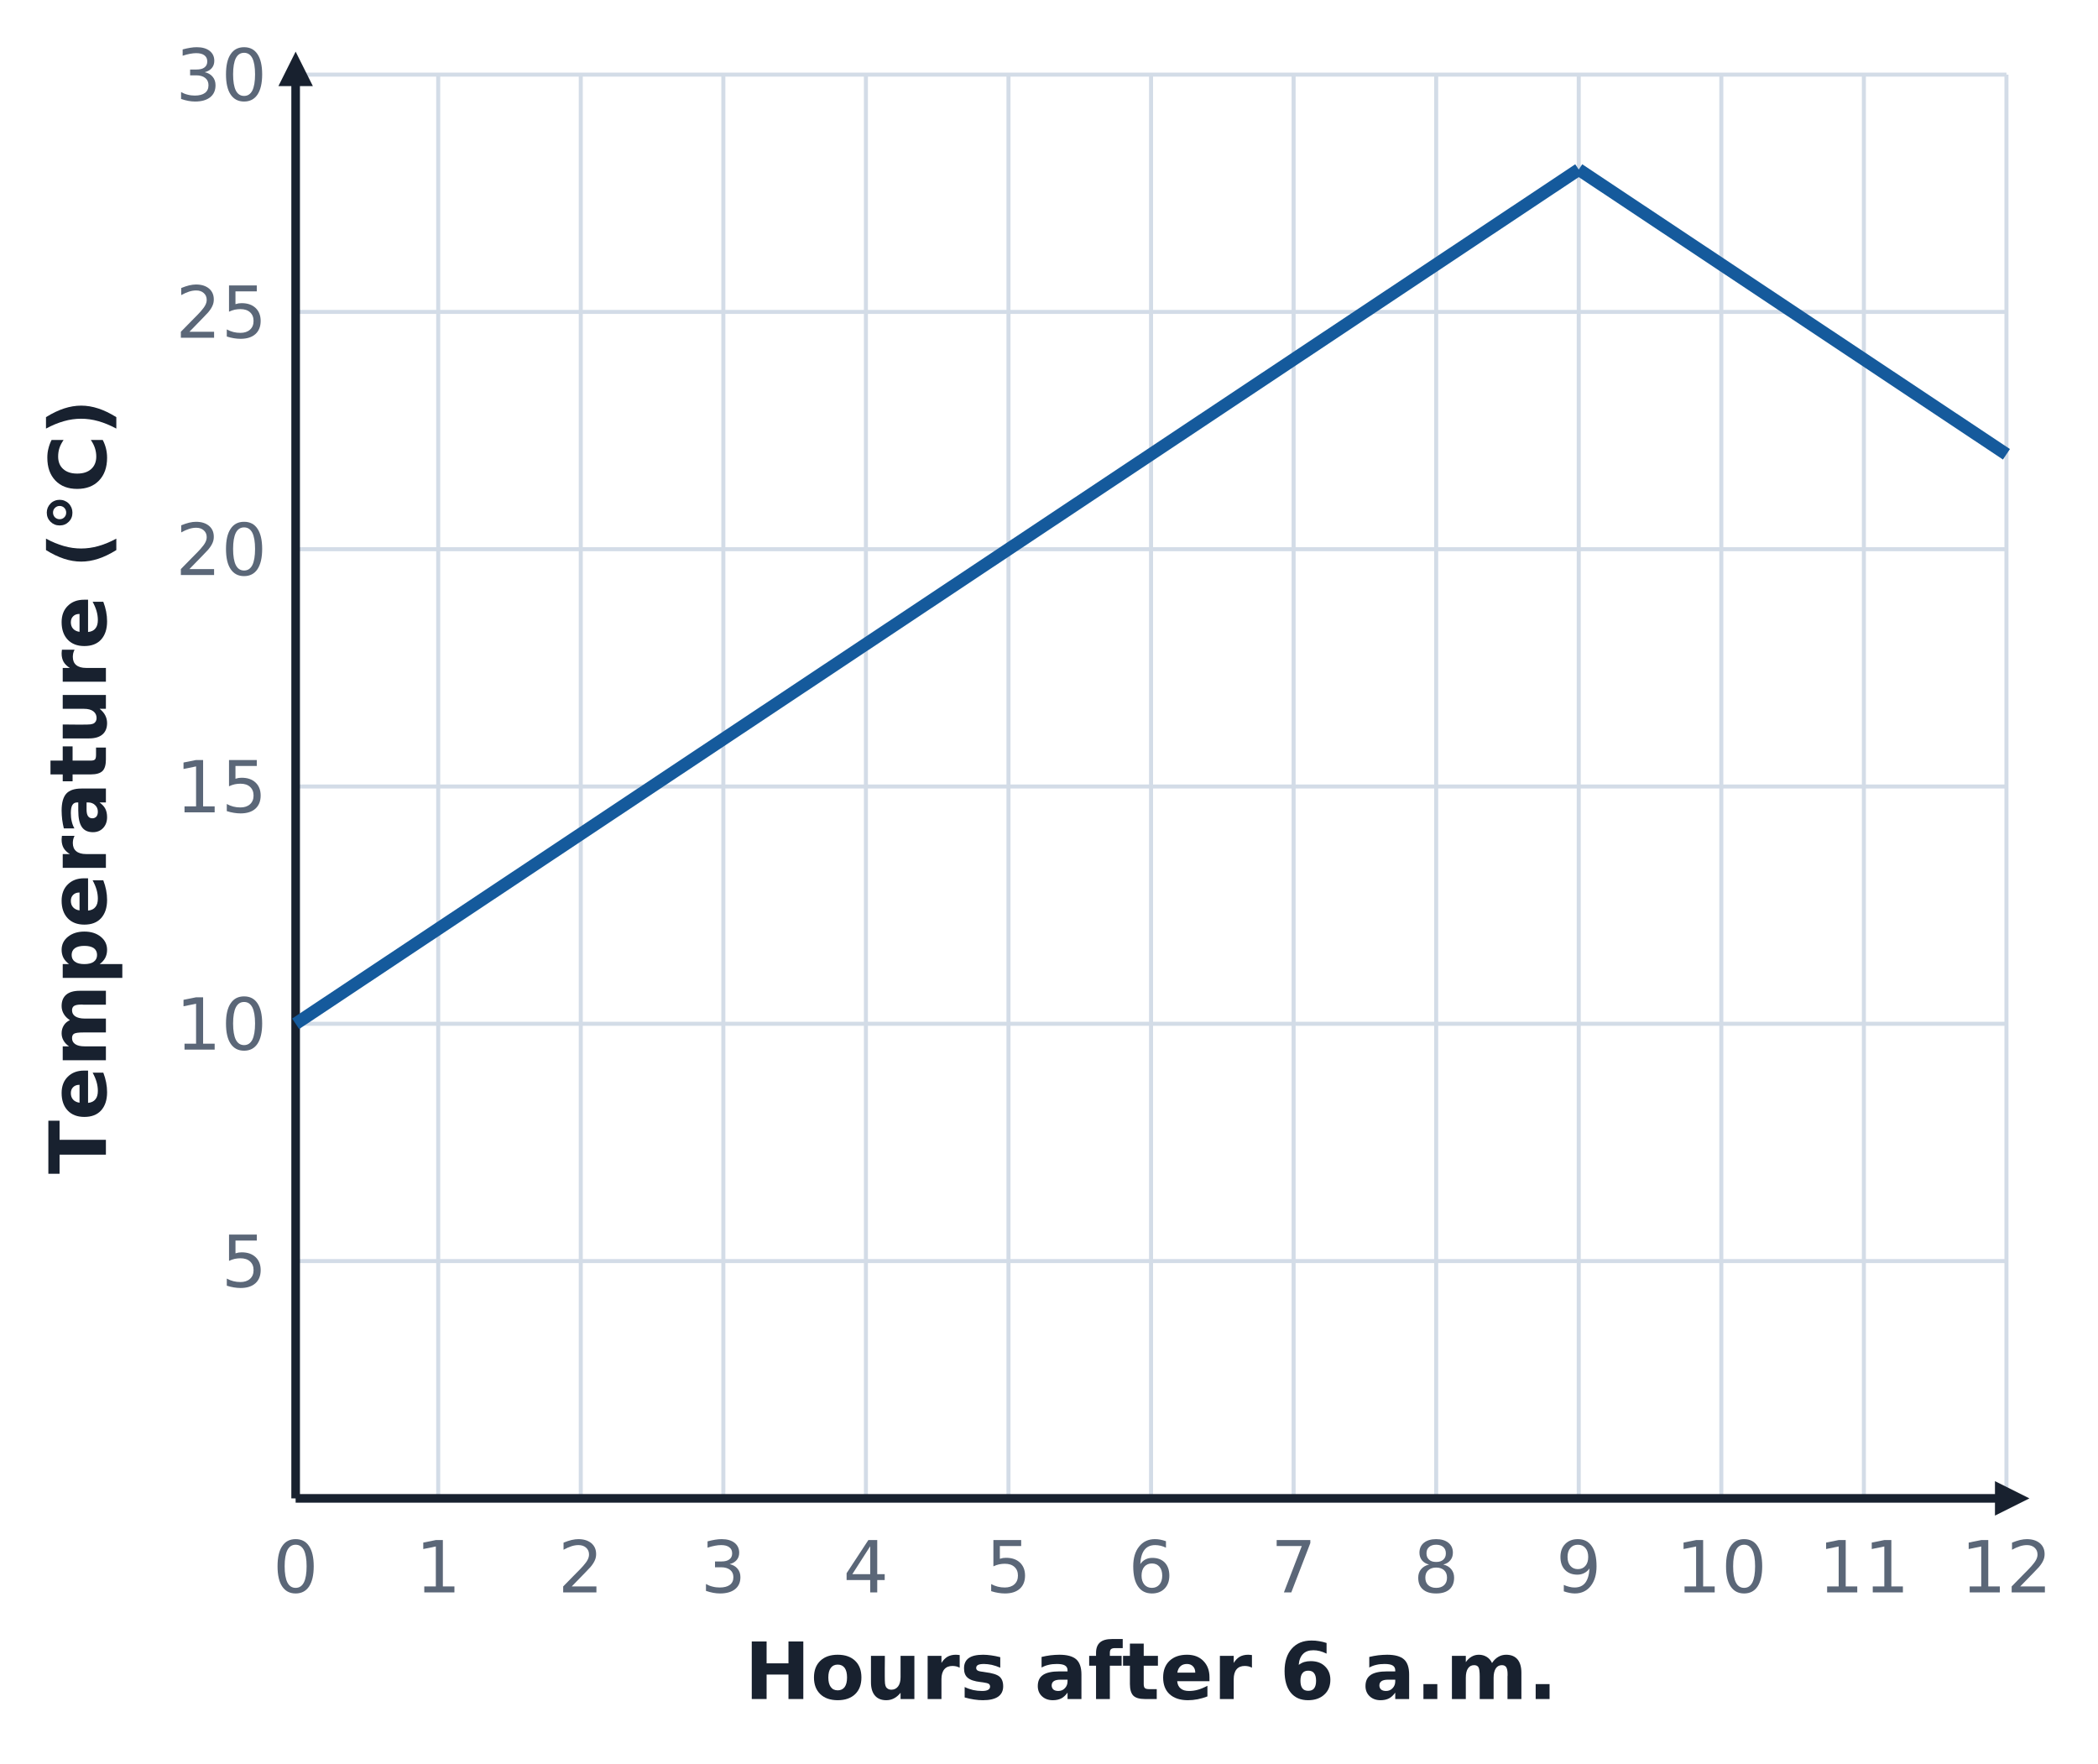
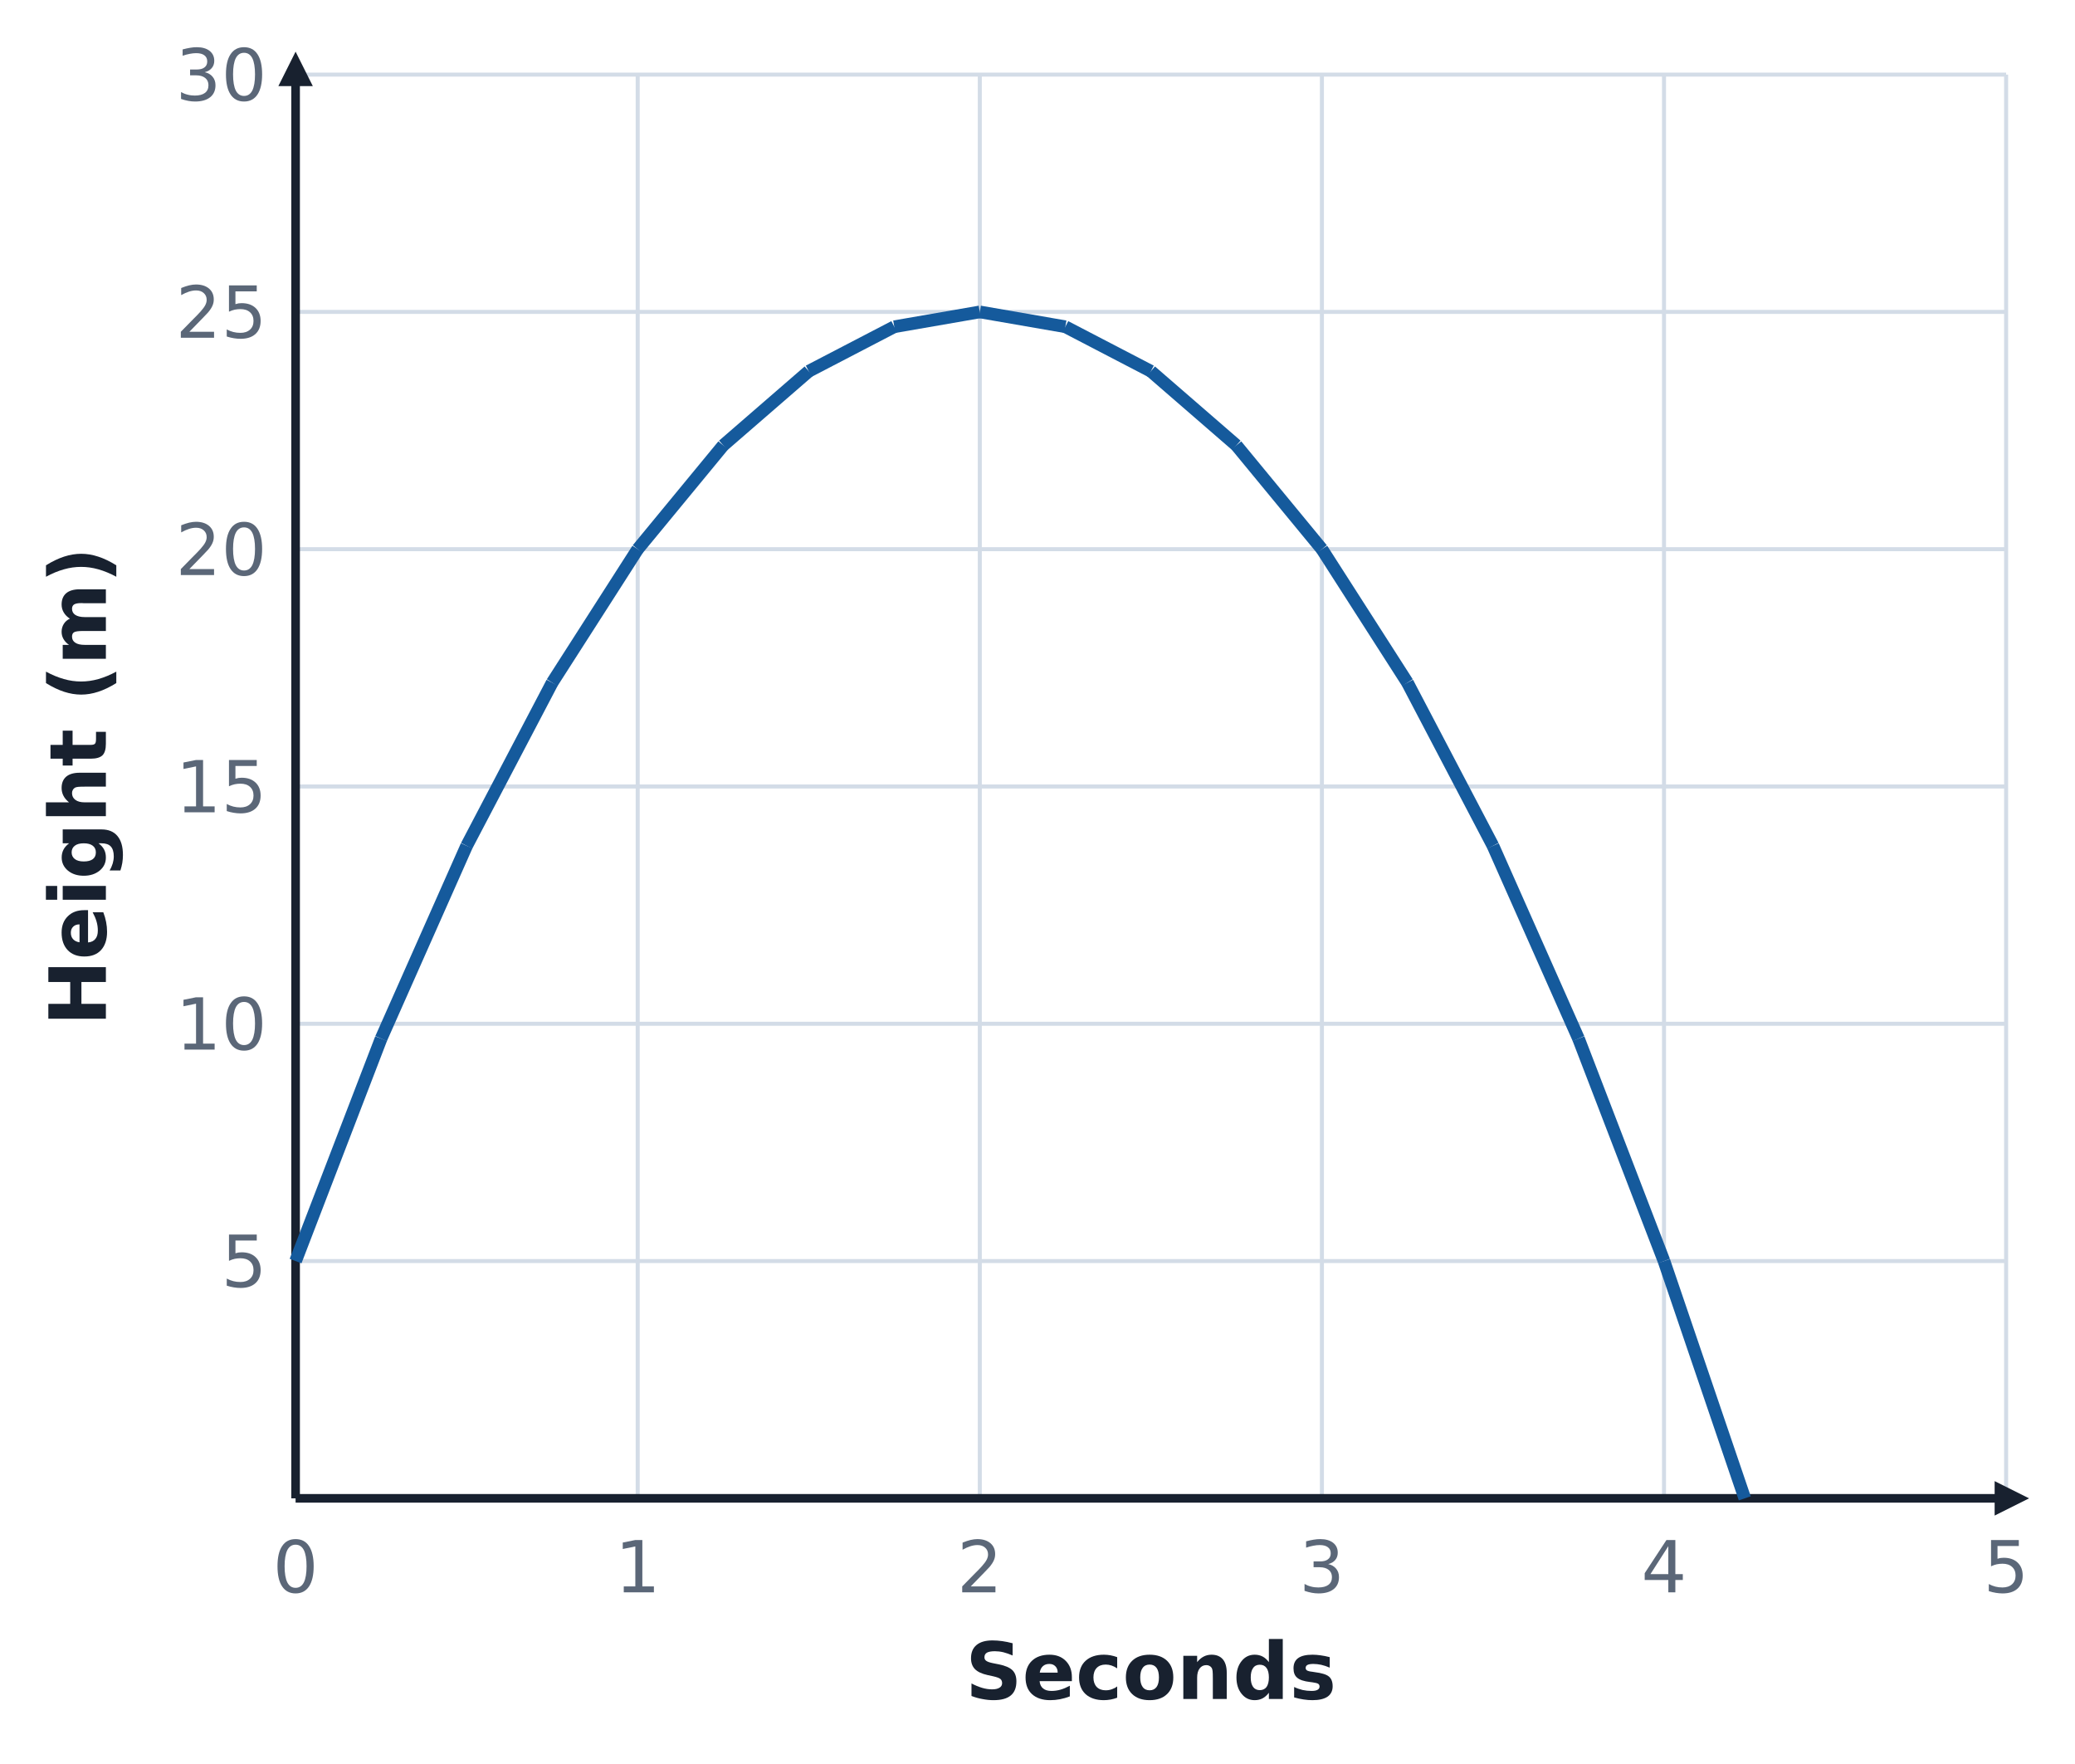
- <svg xmlns="http://www.w3.org/2000/svg" xmlns:xlink="http://www.w3.org/1999/xlink" version="1.1" width="365.444" height="307.25" viewBox="0 0 365.444 307.25">
+ <svg xmlns="http://www.w3.org/2000/svg" xmlns:xlink="http://www.w3.org/1999/xlink" version="1.1" width="361.497" height="307.25" viewBox="0 0 361.497 307.25">
  <defs>
    <clipPath id="clip_1">
-       <path transform="matrix(1,0,0,-1,-18.50322,322.9971)" d="M18.503 15.747H383.947V322.997H18.503Z" clip-rule="evenodd" />
+       <path transform="matrix(1,0,0,-1,-18.50322,322.9971)" d="M18.503 15.747H380V322.997H18.503Z" clip-rule="evenodd" />
    </clipPath>
    <path id="font_2_17" d="M.318 .664C.267 .664 .229 .639 .203 .589 .178 .539 .165 .464 .165 .364 .165 .264 .178 .188 .203 .138 .229 .088 .267 .063 .318 .063 .369 .063 .407 .088 .433 .138 .458 .188 .471 .264 .471 .364 .471 .464 .458 .539 .433 .589 .407 .639 .369 .664 .318 .664M.318 .742C.4 .742 .462 .71 .505 .645 .548 .581 .57 .487 .57 .364 .57 .241 .548 .147 .505 .082 .462 .018 .4-.015 .318-.015 .236-.015 .174 .018 .131 .082 .087 .147 .066 .241 .066 .364 .066 .487 .087 .581 .131 .645 .174 .71 .236 .742 .318 .742Z" />
    <path id="font_2_18" d="M.124 .083H.285V.64L.11 .604V.694L.284 .729H.383V.083H.544V0H.124V.083Z" />
    <path id="font_2_19" d="M.192 .083H.536V0H.073V.083C.111 .122 .162 .174 .226 .239 .291 .304 .332 .346 .348 .365 .38 .401 .402 .431 .414 .455 .427 .48 .433 .504 .433 .528 .433 .567 .42 .598 .392 .623 .365 .647 .33 .659 .286 .659 .255 .659 .223 .654 .188 .643 .154 .632 .117 .616 .078 .594V.693C.118 .709 .155 .722 .189 .73 .224 .738 .256 .742 .284 .742 .36 .742 .42 .723 .465 .686 .51 .648 .532 .597 .532 .534 .532 .504 .527 .476 .515 .449 .504 .422 .484 .39 .454 .354 .446 .345 .42 .317 .376 .272 .333 .227 .271 .164 .192 .083Z" />
    <path id="font_2_20" d="M.406 .394C.453 .383 .49 .362 .516 .33 .543 .298 .556 .259 .556 .212 .556 .14 .531 .084 .482 .045 .432 .005 .362-.015 .271-.015 .24-.015 .209-.012 .177-.006 .144 0 .111 .009 .076 .021V.117C.104 .101 .133 .089 .166 .081 .199 .072 .233 .068 .268 .068 .33 .068 .377 .081 .409 .105 .442 .13 .458 .165 .458 .212 .458 .255 .443 .289 .413 .313 .383 .337 .341 .35 .287 .35H.202V.431H.291C.34 .431 .377 .44 .402 .46 .428 .479 .441 .507 .441 .543 .441 .581 .428 .609 .401 .629 .375 .649 .337 .659 .287 .659 .26 .659 .231 .656 .2 .65 .169 .645 .135 .635 .098 .623V.711C.136 .721 .171 .729 .203 .734 .236 .74 .267 .742 .296 .742 .371 .742 .43 .725 .474 .691 .517 .657 .539 .611 .539 .553 .539 .513 .528 .479 .504 .451 .481 .424 .448 .404 .406 .394Z" />
    <path id="font_2_21" d="M.378 .643 .129 .254H.378V.643M.352 .729H.476V.254H.58V.172H.476V0H.378V.172H.049V.267L.352 .729Z" />
    <path id="font_2_22" d="M.108 .729H.495V.646H.198V.468C.213 .473 .227 .476 .241 .479 .256 .481 .27 .482 .284 .482 .366 .482 .43 .46 .478 .415 .525 .371 .549 .31 .549 .234 .549 .155 .524 .094 .476 .051 .427 .007 .358-.015 .269-.015 .238-.015 .207-.012 .176-.007 .144-.002 .111 .006 .077 .017V.116C.106 .1 .137 .088 .168 .08 .199 .072 .232 .068 .267 .068 .323 .068 .368 .083 .401 .113 .434 .143 .45 .183 .45 .234 .45 .285 .434 .325 .401 .355 .368 .385 .323 .399 .267 .399 .241 .399 .214 .396 .188 .391 .162 .385 .135 .376 .108 .363V.729Z" />
-     <path id="font_2_23" d="M.33 .403C.286 .403 .251 .388 .225 .358 .199 .328 .186 .286 .186 .233 .186 .181 .199 .14 .225 .109 .251 .079 .286 .063 .33 .063 .374 .063 .409 .079 .435 .109 .461 .14 .474 .181 .474 .233 .474 .286 .461 .328 .435 .358 .409 .388 .374 .403 .33 .403M.526 .713V.623C.501 .635 .476 .644 .451 .65 .426 .656 .401 .659 .376 .659 .311 .659 .261 .637 .227 .593 .192 .549 .173 .483 .168 .394 .187 .422 .211 .444 .24 .459 .269 .474 .301 .481 .336 .481 .409 .481 .467 .459 .51 .415 .552 .37 .573 .31 .573 .233 .573 .159 .551 .098 .507 .053 .463 .008 .404-.015 .33-.015 .246-.015 .181 .018 .137 .082 .092 .147 .07 .241 .07 .364 .07 .479 .097 .571 .152 .639 .207 .708 .28 .742 .372 .742 .397 .742 .422 .74 .447 .735 .472 .73 .499 .723 .526 .713Z" />
-     <path id="font_2_24" d="M.082 .729H.551V.687L.286 0H.183L.432 .646H.082V.729Z" />
-     <path id="font_2_25" d="M.318 .346C.271 .346 .234 .333 .207 .308 .18 .283 .167 .249 .167 .205 .167 .161 .18 .126 .207 .101 .234 .076 .271 .063 .318 .063 .365 .063 .402 .076 .429 .101 .456 .127 .469 .161 .469 .205 .469 .249 .456 .283 .429 .308 .402 .333 .365 .346 .318 .346M.219 .388C.177 .398 .144 .418 .12 .447 .097 .476 .085 .511 .085 .553 .085 .611 .106 .658 .147 .691 .189 .725 .246 .742 .318 .742 .39 .742 .447 .725 .489 .691 .53 .658 .551 .611 .551 .553 .551 .511 .539 .476 .515 .447 .492 .418 .459 .398 .417 .388 .465 .377 .502 .355 .528 .323 .555 .291 .568 .251 .568 .205 .568 .134 .546 .08 .503 .042 .46 .004 .398-.015 .318-.015 .237-.015 .176 .004 .133 .042 .089 .08 .068 .134 .068 .205 .068 .251 .081 .291 .108 .323 .135 .355 .172 .377 .219 .388M.183 .544C.183 .506 .195 .477 .219 .456 .242 .434 .275 .424 .318 .424 .36 .424 .393 .434 .417 .456 .441 .477 .453 .506 .453 .544 .453 .582 .441 .611 .417 .632 .393 .653 .36 .664 .318 .664 .275 .664 .242 .653 .219 .632 .195 .611 .183 .582 .183 .544Z" />
-     <path id="font_2_26" d="M.11 .015V.104C.135 .093 .16 .084 .185 .078 .21 .071 .235 .068 .26 .068 .325 .068 .375 .09 .409 .134 .443 .178 .463 .245 .468 .334 .449 .306 .425 .285 .396 .27 .367 .255 .335 .247 .3 .247 .227 .247 .169 .269 .127 .313 .084 .357 .063 .418 .063 .494 .063 .569 .085 .629 .129 .674 .174 .72 .233 .742 .306 .742 .39 .742 .455 .71 .499 .645 .544 .581 .566 .487 .566 .364 .566 .249 .539 .157 .484 .088 .43 .02 .356-.015 .264-.015 .239-.015 .214-.012 .189-.007 .164-.002 .137 .005 .11 .015M.306 .324C.35 .324 .385 .339 .411 .37 .437 .4 .45 .441 .45 .494 .45 .547 .437 .588 .411 .618 .385 .649 .35 .664 .306 .664 .262 .664 .227 .649 .201 .618 .175 .588 .162 .547 .162 .494 .162 .441 .175 .4 .201 .37 .227 .339 .262 .324 .306 .324Z" />
-     <path id="font_3_42" d="M.092 .729H.28V.452H.557V.729H.745V0H.557V.31H.28V0H.092V.729Z" />
-     <path id="font_3_81" d="M.344 .436C.306 .436 .276 .422 .256 .394 .235 .366 .225 .326 .225 .273 .225 .22 .235 .18 .256 .152 .276 .124 .306 .11 .344 .11 .382 .11 .411 .124 .432 .152 .452 .18 .462 .22 .462 .273 .462 .326 .452 .366 .432 .394 .411 .422 .382 .436 .344 .436M.344 .561C.438 .561 .512 .535 .565 .484 .618 .433 .644 .363 .644 .273 .644 .183 .618 .113 .565 .062 .512 .011 .438-.015 .344-.015 .25-.015 .176 .011 .123 .062 .07 .113 .043 .183 .043 .273 .043 .363 .07 .433 .123 .484 .176 .535 .25 .561 .344 .561Z" />
-     <path id="font_3_87" d="M.078 .213V.547H.254V.492C.254 .463 .254 .425 .253 .381 .253 .336 .253 .306 .253 .291 .253 .247 .254 .215 .256 .196 .259 .177 .263 .163 .268 .154 .275 .142 .285 .134 .296 .127 .308 .121 .321 .118 .336 .118 .372 .118 .401 .132 .422 .16 .443 .188 .453 .227 .453 .277V.547H.628V0H.453V.079C.427 .047 .399 .023 .369 .008 .34-.007 .307-.015 .272-.015 .209-.015 .161 .005 .128 .044 .095 .082 .078 .139 .078 .213Z" />
-     <path id="font_3_84" d="M.49 .397C.475 .405 .46 .41 .445 .414 .429 .417 .414 .419 .399 .419 .354 .419 .319 .405 .295 .376 .271 .347 .259 .305 .259 .252V0H.084V.547H.259V.457C.281 .493 .307 .519 .336 .536 .365 .552 .4 .561 .441 .561 .447 .561 .453 .56 .46 .56 .467 .559 .477 .558 .49 .557L.49 .397Z" />
-     <path id="font_3_85" d="M.511 .53V.397C.474 .413 .438 .425 .403 .433 .368 .44 .335 .444 .304 .444 .271 .444 .246 .44 .23 .432 .214 .424 .206 .411 .206 .393 .206 .379 .212 .369 .224 .361 .237 .354 .258 .348 .29 .345L.321 .34C.41 .329 .471 .31 .501 .284 .532 .258 .548 .217 .548 .161 .548 .103 .526 .059 .483 .029 .44 0 .376-.015 .291-.015 .255-.015 .218-.012 .179-.006 .14-0 .101 .008 .06 .02V.152C.095 .135 .131 .123 .167 .114 .204 .106 .241 .102 .279 .102 .313 .102 .339 .106 .356 .116 .373 .125 .382 .139 .382 .158 .382 .173 .376 .185 .364 .193 .352 .2 .328 .206 .293 .211L.262 .215C.184 .224 .13 .242 .099 .269 .067 .295 .052 .335 .052 .389 .052 .447 .072 .49 .111 .518 .151 .547 .212 .561 .294 .561 .326 .561 .36 .558 .396 .553 .431 .548 .47 .541 .511 .53Z" />
-     <path id="font_3_67" d="M.329 .245C.293 .245 .265 .239 .247 .227 .228 .214 .219 .196 .219 .172 .219 .15 .227 .133 .241 .12 .256 .108 .277 .102 .303 .102 .336 .102 .364 .113 .386 .137 .409 .16 .42 .19 .42 .225V.245H.329M.596 .311V0H.42V.081C.396 .048 .37 .023 .341 .008 .312-.007 .276-.015 .234-.015 .177-.015 .131 .002 .096 .035 .061 .068 .043 .111 .043 .164 .043 .228 .065 .275 .109 .305 .153 .335 .222 .35 .317 .35H.42V.364C.42 .391 .409 .412 .387 .425 .365 .438 .331 .444 .285 .444 .248 .444 .213 .441 .181 .433 .148 .426 .118 .414 .091 .399V.533C.128 .542 .166 .549 .204 .554 .241 .558 .279 .561 .317 .561 .416 .561 .487 .541 .531 .502 .574 .463 .596 .399 .596 .311Z" />
-     <path id="font_3_72" d="M.444 .76V.645H.347C.322 .645 .305 .64 .295 .631 .286 .622 .281 .607 .281 .585V.547H.43V.422H.281V0H.106V.422H.019V.547H.106V.585C.106 .644 .123 .688 .156 .717 .189 .746 .24 .76 .31 .76H.444Z" />
-     <path id="font_3_86" d="M.275 .702V.547H.455V.422H.275V.19C.275 .165 .28 .147 .29 .138 .3 .129 .32 .125 .35 .125H.44V0H.29C.221 0 .172 .014 .143 .043 .115 .072 .1 .121 .1 .19V.422H.013V.547H.1V.702H.275Z" />
-     <path id="font_3_71" d="M.63 .276V.226H.221C.225 .184 .24 .153 .266 .133 .291 .112 .326 .102 .372 .102 .409 .102 .447 .107 .485 .118 .524 .129 .563 .146 .604 .168V.033C.563 .017 .521 .005 .48-.003 .439-.011 .397-.015 .356-.015 .257-.015 .18 .011 .125 .061 .07 .111 .043 .182 .043 .273 .043 .362 .07 .433 .124 .484 .178 .535 .252 .561 .346 .561 .432 .561 .501 .535 .552 .483 .604 .431 .63 .362 .63 .276M.45 .334C.45 .367 .441 .394 .421 .414 .402 .434 .376 .444 .345 .444 .311 .444 .284 .435 .263 .416 .242 .397 .228 .37 .223 .334H.45Z" />
-     <path id="font_3_24" d="M.362 .359C.329 .359 .304 .349 .288 .327 .271 .306 .263 .274 .263 .231 .263 .189 .271 .157 .288 .135 .304 .114 .329 .104 .362 .104 .395 .104 .42 .114 .436 .135 .453 .157 .461 .189 .461 .231 .461 .274 .453 .306 .436 .327 .42 .349 .395 .359 .362 .359M.594 .71V.575C.563 .59 .534 .601 .507 .608 .479 .615 .453 .618 .427 .618 .371 .618 .327 .603 .296 .571 .265 .54 .246 .494 .241 .433 .263 .449 .286 .461 .311 .469 .336 .476 .363 .48 .393 .48 .468 .48 .528 .459 .573 .415 .619 .371 .642 .314 .642 .244 .642 .166 .617 .103 .565 .056 .514 .009 .446-.015 .36-.015 .265-.015 .192 .017 .14 .081 .088 .145 .062 .236 .062 .354 .062 .474 .092 .569 .153 .638 .214 .707 .297 .741 .403 .741 .436 .741 .469 .739 .5 .733 .532 .728 .563 .72 .594 .71Z" />
-     <path id="font_3_16" d="M.102 .189H.278V0H.102V.189Z" />
-     <path id="font_3_79" d="M.591 .456C.613 .49 .639 .516 .67 .534 .7 .552 .734 .561 .77 .561 .833 .561 .881 .541 .914 .502 .946 .464 .963 .407 .963 .333V0H.787V.285C.787 .29 .788 .294 .788 .299 .788 .303 .788 .31 .788 .318 .788 .357 .782 .385 .771 .403 .76 .42 .741 .429 .716 .429 .683 .429 .657 .415 .639 .388 .621 .36 .611 .321 .611 .269V0H.435V.285C.435 .346 .43 .385 .419 .403 .409 .42 .39 .429 .364 .429 .33 .429 .304 .415 .286 .387 .268 .36 .259 .321 .259 .269V0H.083V.547H.259V.467C.28 .498 .305 .521 .333 .537 .361 .553 .391 .561 .425 .561 .463 .561 .496 .551 .525 .533 .554 .515 .576 .489 .591 .456Z" />
-     <path id="font_3_54" d="M.005 .729H.677V.587H.435V0H.247V.587H.005V.729Z" />
-     <path id="font_3_82" d="M.259 .079V-.208H.084V.547H.259V.467C.283 .499 .31 .523 .339 .538 .368 .553 .402 .561 .44 .561 .507 .561 .563 .534 .606 .48 .649 .426 .671 .357 .671 .273 .671 .188 .649 .119 .606 .066 .563 .012 .507-.015 .44-.015 .402-.015 .368-.007 .339 .008 .31 .023 .283 .047 .259 .079M.375 .434C.338 .434 .309 .42 .289 .392 .269 .365 .259 .325 .259 .273 .259 .221 .269 .181 .289 .154 .309 .126 .338 .112 .375 .112 .412 .112 .441 .126 .461 .153 .48 .181 .49 .221 .49 .273 .49 .325 .48 .365 .461 .392 .441 .42 .412 .434 .375 .434Z" />
-     <path id="font_3_10" d="M.377-.132H.232C.182-.051 .145 .025 .122 .097 .098 .17 .086 .242 .086 .313 .086 .384 .098 .456 .122 .53 .146 .603 .182 .679 .232 .759H.377C.335 .682 .304 .606 .283 .532 .262 .459 .252 .386 .252 .314 .252 .242 .262 .169 .283 .095 .304 .021 .335-.054 .377-.132Z" />
-     <path id="font_3_1" d="M.25 .67C.227 .67 .207 .662 .19 .646 .174 .629 .166 .609 .166 .586 .166 .562 .174 .543 .19 .527 .206 .511 .226 .503 .25 .503 .273 .503 .293 .511 .31 .527 .326 .543 .334 .563 .334 .586 .334 .609 .326 .629 .309 .646 .293 .662 .273 .67 .25 .67M.25 .749C.271 .749 .292 .745 .312 .737 .332 .728 .35 .716 .365 .701 .381 .686 .392 .668 .4 .648 .408 .629 .412 .608 .412 .586 .412 .564 .408 .543 .4 .524 .392 .504 .381 .487 .366 .472 .351 .457 .333 .445 .312 .436 .292 .428 .271 .424 .249 .424 .203 .424 .165 .439 .134 .47 .102 .502 .087 .54 .087 .586 .087 .632 .103 .67 .134 .702 .165 .733 .204 .749 .25 .749Z" />
-     <path id="font_3_37" d="M.67 .04C.635 .022 .599 .008 .562-.001 .525-.01 .486-.015 .445-.015 .323-.015 .227 .019 .156 .087 .085 .155 .05 .247 .05 .364 .05 .48 .085 .572 .156 .64 .227 .708 .323 .742 .445 .742 .486 .742 .525 .738 .562 .728 .599 .719 .635 .706 .67 .688V.536C.635 .56 .601 .578 .567 .589 .533 .6 .497 .605 .46 .605 .393 .605 .34 .584 .302 .541 .263 .498 .244 .439 .244 .364 .244 .288 .263 .229 .302 .186 .34 .144 .393 .122 .46 .122 .497 .122 .533 .128 .567 .139 .601 .15 .635 .167 .67 .191V.04Z" />
-     <path id="font_3_11" d="M.08-.132C.122-.054 .153 .021 .174 .095 .195 .169 .205 .242 .205 .314 .205 .386 .195 .459 .174 .532 .153 .606 .122 .682 .08 .759H.225C.275 .679 .311 .603 .335 .53 .359 .456 .371 .384 .371 .313 .371 .242 .359 .17 .335 .097 .312 .025 .275-.051 .225-.132H.08Z" />
+     <path id="font_3_52" d="M.599 .706V.551C.559 .569 .52 .582 .482 .592 .444 .601 .408 .605 .374 .605 .329 .605 .296 .599 .274 .587 .253 .575 .242 .555 .242 .529 .242 .51 .249 .494 .264 .484 .278 .473 .305 .463 .343 .455L.423 .439C.504 .423 .562 .398 .596 .365 .63 .332 .647 .285 .647 .224 .647 .143 .623 .083 .575 .044 .528 .005 .455-.015 .357-.015 .311-.015 .264-.01 .218-.001 .171 .007 .125 .02 .078 .038V.197C.125 .172 .17 .154 .213 .141 .257 .128 .299 .122 .339 .122 .38 .122 .411 .129 .433 .143 .455 .156 .466 .176 .466 .201 .466 .224 .458 .242 .444 .254 .429 .266 .399 .277 .355 .287L.282 .303C.209 .319 .156 .344 .122 .378 .089 .412 .072 .458 .072 .516 .072 .589 .095 .645 .142 .684 .189 .723 .256 .742 .344 .742 .384 .742 .425 .739 .468 .733 .51 .727 .554 .718 .599 .706Z" />
+     <path id="font_3_70" d="M.63 .276V.226H.221C.225 .184 .24 .153 .266 .133 .291 .112 .326 .102 .372 .102 .409 .102 .447 .107 .485 .118 .524 .129 .563 .146 .604 .168V.033C.563 .017 .521 .005 .48-.003 .439-.011 .397-.015 .356-.015 .257-.015 .18 .011 .125 .061 .07 .111 .043 .182 .043 .273 .043 .362 .07 .433 .124 .484 .178 .535 .252 .561 .346 .561 .432 .561 .501 .535 .552 .483 .604 .431 .63 .362 .63 .276M.45 .334C.45 .367 .441 .394 .421 .414 .402 .434 .376 .444 .345 .444 .311 .444 .284 .435 .263 .416 .242 .397 .228 .37 .223 .334H.45Z" />
+     <path id="font_3_68" d="M.526 .53V.388C.502 .404 .478 .416 .454 .424 .43 .432 .406 .436 .38 .436 .331 .436 .293 .421 .266 .393 .239 .364 .225 .324 .225 .273 .225 .222 .239 .182 .266 .153 .293 .125 .331 .11 .38 .11 .407 .11 .433 .114 .458 .123 .482 .131 .505 .143 .526 .159V.016C.499 .006 .471-.002 .443-.007 .414-.012 .386-.015 .358-.015 .259-.015 .182 .011 .126 .061 .071 .112 .043 .183 .043 .273 .043 .363 .071 .434 .126 .484 .182 .535 .259 .561 .358 .561 .387 .561 .415 .558 .443 .553 .47 .548 .498 .54 .526 .53Z" />
+     <path id="font_3_80" d="M.344 .436C.306 .436 .276 .422 .256 .394 .235 .366 .225 .326 .225 .273 .225 .22 .235 .18 .256 .152 .276 .124 .306 .11 .344 .11 .382 .11 .411 .124 .432 .152 .452 .18 .462 .22 .462 .273 .462 .326 .452 .366 .432 .394 .411 .422 .382 .436 .344 .436M.344 .561C.438 .561 .512 .535 .565 .484 .618 .433 .644 .363 .644 .273 .644 .183 .618 .113 .565 .062 .512 .011 .438-.015 .344-.015 .25-.015 .176 .011 .123 .062 .07 .113 .043 .183 .043 .273 .043 .363 .07 .433 .123 .484 .176 .535 .25 .561 .344 .561Z" />
+     <path id="font_3_79" d="M.634 .333V0H.458V.054 .255C.458 .302 .457 .335 .455 .353 .453 .371 .449 .384 .444 .393 .437 .404 .428 .413 .416 .419 .404 .426 .391 .429 .376 .429 .34 .429 .311 .415 .29 .386 .269 .358 .259 .319 .259 .269V0H.084V.547H.259V.467C.285 .499 .313 .523 .343 .538 .372 .553 .405 .561 .441 .561 .504 .561 .552 .541 .585 .502 .617 .464 .634 .407 .634 .333Z" />
+     <path id="font_3_69" d="M.456 .467V.76H.632V0H.456V.079C.432 .047 .405 .023 .376 .008 .347-.007 .314-.015 .276-.015 .208-.015 .153 .012 .11 .066 .067 .119 .045 .188 .045 .273 .045 .357 .067 .426 .11 .48 .153 .534 .208 .561 .276 .561 .314 .561 .347 .553 .376 .538 .405 .523 .432 .499 .456 .467M.341 .112C.378 .112 .407 .126 .427 .153 .446 .181 .456 .221 .456 .273 .456 .325 .446 .365 .427 .392 .407 .42 .378 .434 .341 .434 .304 .434 .275 .42 .256 .392 .236 .365 .226 .325 .226 .273 .226 .221 .236 .181 .256 .153 .275 .126 .304 .112 .341 .112Z" />
+     <path id="font_3_84" d="M.511 .53V.397C.474 .413 .438 .425 .403 .433 .368 .44 .335 .444 .304 .444 .271 .444 .246 .44 .23 .432 .214 .424 .206 .411 .206 .393 .206 .379 .212 .369 .224 .361 .237 .354 .258 .348 .29 .345L.321 .34C.41 .329 .471 .31 .501 .284 .532 .258 .548 .217 .548 .161 .548 .103 .526 .059 .483 .029 .44 0 .376-.015 .291-.015 .255-.015 .218-.012 .179-.006 .14-0 .101 .008 .06 .02V.152C.095 .135 .131 .123 .167 .114 .204 .106 .241 .102 .279 .102 .313 .102 .339 .106 .356 .116 .373 .125 .382 .139 .382 .158 .382 .173 .376 .185 .364 .193 .352 .2 .328 .206 .293 .211L.262 .215C.184 .224 .13 .242 .099 .269 .067 .295 .052 .335 .052 .389 .052 .447 .072 .49 .111 .518 .151 .547 .212 .561 .294 .561 .326 .561 .36 .558 .396 .553 .431 .548 .47 .541 .511 .53Z" />
+     <path id="font_3_41" d="M.092 .729H.28V.452H.557V.729H.745V0H.557V.31H.28V0H.092V.729Z" />
+     <path id="font_3_74" d="M.084 .547H.259V0H.084V.547M.084 .76H.259V.617H.084V.76Z" />
+     <path id="font_3_72" d="M.456 .093C.432 .061 .405 .037 .376 .022 .347 .007 .314 0 .276 0 .209 0 .154 .026 .11 .079 .067 .132 .045 .199 .045 .28 .045 .362 .067 .429 .11 .481 .154 .533 .209 .56 .276 .56 .314 .56 .347 .552 .376 .537 .405 .522 .432 .498 .456 .466V.547H.632V.055C.632-.033 .604-.1 .549-.146 .493-.193 .413-.216 .307-.216 .273-.216 .24-.213 .208-.208 .176-.203 .144-.194 .112-.184V-.047C.142-.065 .172-.078 .202-.087 .231-.095 .26-.1 .29-.1 .347-.1 .389-.087 .416-.062 .443-.037 .456 .002 .456 .055V.093M.341 .434C.305 .434 .277 .42 .256 .393 .236 .367 .226 .329 .226 .28 .226 .23 .236 .192 .255 .166 .275 .14 .303 .127 .341 .127 .377 .127 .406 .14 .426 .167 .446 .194 .456 .231 .456 .28 .456 .329 .446 .367 .426 .393 .406 .42 .377 .434 .341 .434Z" />
+     <path id="font_3_73" d="M.634 .333V0H.458V.054 .254C.458 .302 .457 .335 .455 .353 .453 .371 .449 .384 .444 .393 .437 .404 .428 .413 .416 .419 .404 .426 .391 .429 .376 .429 .34 .429 .311 .415 .29 .386 .269 .358 .259 .319 .259 .269V0H.084V.76H.259V.467C.285 .499 .313 .523 .343 .538 .372 .553 .405 .561 .441 .561 .504 .561 .552 .541 .585 .502 .617 .464 .634 .407 .634 .333Z" />
+     <path id="font_3_85" d="M.275 .702V.547H.455V.422H.275V.19C.275 .165 .28 .147 .29 .138 .3 .129 .32 .125 .35 .125H.44V0H.29C.221 0 .172 .014 .143 .043 .115 .072 .1 .121 .1 .19V.422H.013V.547H.1V.702H.275Z" />
+     <path id="font_3_9" d="M.377-.132H.232C.182-.051 .145 .025 .122 .097 .098 .17 .086 .242 .086 .313 .086 .384 .098 .456 .122 .53 .146 .603 .182 .679 .232 .759H.377C.335 .682 .304 .606 .283 .532 .262 .459 .252 .386 .252 .314 .252 .242 .262 .169 .283 .095 .304 .021 .335-.054 .377-.132Z" />
+     <path id="font_3_78" d="M.591 .456C.613 .49 .639 .516 .67 .534 .7 .552 .734 .561 .77 .561 .833 .561 .881 .541 .914 .502 .946 .464 .963 .407 .963 .333V0H.787V.285C.787 .29 .788 .294 .788 .299 .788 .303 .788 .31 .788 .318 .788 .357 .782 .385 .771 .403 .76 .42 .741 .429 .716 .429 .683 .429 .657 .415 .639 .388 .621 .36 .611 .321 .611 .269V0H.435V.285C.435 .346 .43 .385 .419 .403 .409 .42 .39 .429 .364 .429 .33 .429 .304 .415 .286 .387 .268 .36 .259 .321 .259 .269V0H.083V.547H.259V.467C.28 .498 .305 .521 .333 .537 .361 .553 .391 .561 .425 .561 .463 .561 .496 .551 .525 .533 .554 .515 .576 .489 .591 .456Z" />
+     <path id="font_3_10" d="M.08-.132C.122-.054 .153 .021 .174 .095 .195 .169 .205 .242 .205 .314 .205 .386 .195 .459 .174 .532 .153 .606 .122 .682 .08 .759H.225C.275 .679 .311 .603 .335 .53 .359 .456 .371 .384 .371 .313 .371 .242 .359 .17 .335 .097 .312 .025 .275-.051 .225-.132H.08Z" />
  </defs>
  <g clip-path="url(#clip_1)">
    <path transform="matrix(1,0,0,-1,-18.50322,322.9971)" stroke-width=".7" stroke-linecap="butt" stroke-miterlimit="10" stroke-linejoin="miter" fill="none" stroke="#d3dce7" d="M70 62V310" />
-     <path transform="matrix(1,0,0,-1,-18.50322,322.9971)" stroke-width=".7" stroke-linecap="butt" stroke-miterlimit="10" stroke-linejoin="miter" fill="none" stroke="#d3dce7" d="M94.833 62V310" />
-     <path transform="matrix(1,0,0,-1,-18.50322,322.9971)" stroke-width=".7" stroke-linecap="butt" stroke-miterlimit="10" stroke-linejoin="miter" fill="none" stroke="#d3dce7" d="M119.667 62V310" />
-     <path transform="matrix(1,0,0,-1,-18.50322,322.9971)" stroke-width=".7" stroke-linecap="butt" stroke-miterlimit="10" stroke-linejoin="miter" fill="none" stroke="#d3dce7" d="M144.5 62V310" />
-     <path transform="matrix(1,0,0,-1,-18.50322,322.9971)" stroke-width=".7" stroke-linecap="butt" stroke-miterlimit="10" stroke-linejoin="miter" fill="none" stroke="#d3dce7" d="M169.333 62V310" />
-     <path transform="matrix(1,0,0,-1,-18.50322,322.9971)" stroke-width=".7" stroke-linecap="butt" stroke-miterlimit="10" stroke-linejoin="miter" fill="none" stroke="#d3dce7" d="M194.167 62V310" />
-     <path transform="matrix(1,0,0,-1,-18.50322,322.9971)" stroke-width=".7" stroke-linecap="butt" stroke-miterlimit="10" stroke-linejoin="miter" fill="none" stroke="#d3dce7" d="M219 62V310" />
-     <path transform="matrix(1,0,0,-1,-18.50322,322.9971)" stroke-width=".7" stroke-linecap="butt" stroke-miterlimit="10" stroke-linejoin="miter" fill="none" stroke="#d3dce7" d="M243.833 62V310" />
-     <path transform="matrix(1,0,0,-1,-18.50322,322.9971)" stroke-width=".7" stroke-linecap="butt" stroke-miterlimit="10" stroke-linejoin="miter" fill="none" stroke="#d3dce7" d="M268.667 62V310" />
-     <path transform="matrix(1,0,0,-1,-18.50322,322.9971)" stroke-width=".7" stroke-linecap="butt" stroke-miterlimit="10" stroke-linejoin="miter" fill="none" stroke="#d3dce7" d="M293.5 62V310" />
-     <path transform="matrix(1,0,0,-1,-18.50322,322.9971)" stroke-width=".7" stroke-linecap="butt" stroke-miterlimit="10" stroke-linejoin="miter" fill="none" stroke="#d3dce7" d="M318.333 62V310" />
-     <path transform="matrix(1,0,0,-1,-18.50322,322.9971)" stroke-width=".7" stroke-linecap="butt" stroke-miterlimit="10" stroke-linejoin="miter" fill="none" stroke="#d3dce7" d="M343.167 62V310" />
+     <path transform="matrix(1,0,0,-1,-18.50322,322.9971)" stroke-width=".7" stroke-linecap="butt" stroke-miterlimit="10" stroke-linejoin="miter" fill="none" stroke="#d3dce7" d="M129.6 62V310" />
+     <path transform="matrix(1,0,0,-1,-18.50322,322.9971)" stroke-width=".7" stroke-linecap="butt" stroke-miterlimit="10" stroke-linejoin="miter" fill="none" stroke="#d3dce7" d="M189.2 62V310" />
+     <path transform="matrix(1,0,0,-1,-18.50322,322.9971)" stroke-width=".7" stroke-linecap="butt" stroke-miterlimit="10" stroke-linejoin="miter" fill="none" stroke="#d3dce7" d="M248.8 62V310" />
+     <path transform="matrix(1,0,0,-1,-18.50322,322.9971)" stroke-width=".7" stroke-linecap="butt" stroke-miterlimit="10" stroke-linejoin="miter" fill="none" stroke="#d3dce7" d="M308.4 62V310" />
    <path transform="matrix(1,0,0,-1,-18.50322,322.9971)" stroke-width=".7" stroke-linecap="butt" stroke-miterlimit="10" stroke-linejoin="miter" fill="none" stroke="#d3dce7" d="M368 62V310" />
    <path transform="matrix(1,0,0,-1,-18.50322,322.9971)" stroke-width=".7" stroke-linecap="butt" stroke-miterlimit="10" stroke-linejoin="miter" fill="none" stroke="#d3dce7" d="M70 62H368" />
    <path transform="matrix(1,0,0,-1,-18.50322,322.9971)" stroke-width=".7" stroke-linecap="butt" stroke-miterlimit="10" stroke-linejoin="miter" fill="none" stroke="#d3dce7" d="M70 103.333H368" />
    <path transform="matrix(1,0,0,-1,-18.50322,322.9971)" stroke-width=".7" stroke-linecap="butt" stroke-miterlimit="10" stroke-linejoin="miter" fill="none" stroke="#d3dce7" d="M70 144.667H368" />
    <path transform="matrix(1,0,0,-1,-18.50322,322.9971)" stroke-width=".7" stroke-linecap="butt" stroke-miterlimit="10" stroke-linejoin="miter" fill="none" stroke="#d3dce7" d="M70 186H368" />
    <path transform="matrix(1,0,0,-1,-18.50322,322.9971)" stroke-width=".7" stroke-linecap="butt" stroke-miterlimit="10" stroke-linejoin="miter" fill="none" stroke="#d3dce7" d="M70 227.333H368" />
    <path transform="matrix(1,0,0,-1,-18.50322,322.9971)" stroke-width=".7" stroke-linecap="butt" stroke-miterlimit="10" stroke-linejoin="miter" fill="none" stroke="#d3dce7" d="M70 268.667H368" />
    <path transform="matrix(1,0,0,-1,-18.50322,322.9971)" stroke-width=".7" stroke-linecap="butt" stroke-miterlimit="10" stroke-linejoin="miter" fill="none" stroke="#d3dce7" d="M70 310H368" />
    <path transform="matrix(1,0,0,-1,-18.50322,322.9971)" stroke-width="1.5" stroke-linecap="butt" stroke-miterlimit="10" stroke-linejoin="miter" fill="none" stroke="#18212f" d="M70 62H368" />
    <path transform="matrix(1,0,0,-1,-18.50322,322.9971)" stroke-width="1.5" stroke-linecap="butt" stroke-miterlimit="10" stroke-linejoin="miter" fill="none" stroke="#18212f" d="M70 62V310" />
    <path transform="matrix(1,0,0,-1,-18.50322,322.9971)" d="M372 62 366 65V59Z" fill="#18212f" fill-rule="evenodd" />
    <path transform="matrix(1,0,0,-1,-18.50322,322.9971)" d="M70 314 67 308H73Z" fill="#18212f" fill-rule="evenodd" />
    <use data-text="0" xlink:href="#font_2_17" transform="matrix(12.5,0,0,-12.5,47.52034,277.3721)" fill="#5b6778" />
-     <use data-text="1" xlink:href="#font_2_18" transform="matrix(12.5,0,0,-12.5,72.35367,277.3721)" fill="#5b6778" />
-     <use data-text="2" xlink:href="#font_2_19" transform="matrix(12.5,0,0,-12.5,97.18698,277.3721)" fill="#5b6778" />
-     <use data-text="3" xlink:href="#font_2_20" transform="matrix(12.5,0,0,-12.5,122.0204,277.3721)" fill="#5b6778" />
-     <use data-text="4" xlink:href="#font_2_21" transform="matrix(12.5,0,0,-12.5,146.8537,277.3721)" fill="#5b6778" />
-     <use data-text="5" xlink:href="#font_2_22" transform="matrix(12.5,0,0,-12.5,171.687,277.3721)" fill="#5b6778" />
-     <use data-text="6" xlink:href="#font_2_23" transform="matrix(12.5,0,0,-12.5,196.5204,277.3721)" fill="#5b6778" />
-     <use data-text="7" xlink:href="#font_2_24" transform="matrix(12.5,0,0,-12.5,221.3537,277.3721)" fill="#5b6778" />
-     <use data-text="8" xlink:href="#font_2_25" transform="matrix(12.5,0,0,-12.5,246.187,277.3721)" fill="#5b6778" />
-     <use data-text="9" xlink:href="#font_2_26" transform="matrix(12.5,0,0,-12.5,271.0204,277.3721)" fill="#5b6778" />
-     <use data-text="1" xlink:href="#font_2_18" transform="matrix(12.5,0,0,-12.5,291.8773,277.3721)" fill="#5b6778" />
-     <use data-text="0" xlink:href="#font_2_17" transform="matrix(12.5,0,0,-12.5,299.8273,277.3721)" fill="#5b6778" />
-     <use data-text="1" xlink:href="#font_2_18" transform="matrix(12.5,0,0,-12.5,316.7106,277.3721)" fill="#5b6778" />
-     <use data-text="1" xlink:href="#font_2_18" transform="matrix(12.5,0,0,-12.5,324.6606,277.3721)" fill="#5b6778" />
-     <use data-text="1" xlink:href="#font_2_18" transform="matrix(12.5,0,0,-12.5,341.5439,277.3721)" fill="#5b6778" />
-     <use data-text="2" xlink:href="#font_2_19" transform="matrix(12.5,0,0,-12.5,349.4939,277.3721)" fill="#5b6778" />
+     <use data-text="1" xlink:href="#font_2_18" transform="matrix(12.5,0,0,-12.5,107.1204,277.3721)" fill="#5b6778" />
+     <use data-text="2" xlink:href="#font_2_19" transform="matrix(12.5,0,0,-12.5,166.7204,277.3721)" fill="#5b6778" />
+     <use data-text="3" xlink:href="#font_2_20" transform="matrix(12.5,0,0,-12.5,226.3204,277.3721)" fill="#5b6778" />
+     <use data-text="4" xlink:href="#font_2_21" transform="matrix(12.5,0,0,-12.5,285.9204,277.3721)" fill="#5b6778" />
+     <use data-text="5" xlink:href="#font_2_22" transform="matrix(12.5,0,0,-12.5,345.5204,277.3721)" fill="#5b6778" />
    <use data-text="5" xlink:href="#font_2_22" transform="matrix(12.5,0,0,-12.5,38.5439,224.1637)" fill="#5b6778" />
    <use data-text="1" xlink:href="#font_2_18" transform="matrix(12.5,0,0,-12.5,30.59101,182.8304)" fill="#5b6778" />
    <use data-text="0" xlink:href="#font_2_17" transform="matrix(12.5,0,0,-12.5,38.54102,182.8304)" fill="#5b6778" />
    <use data-text="1" xlink:href="#font_2_18" transform="matrix(12.5,0,0,-12.5,30.59101,141.4971)" fill="#5b6778" />
    <use data-text="5" xlink:href="#font_2_22" transform="matrix(12.5,0,0,-12.5,38.54102,141.4971)" fill="#5b6778" />
    <use data-text="2" xlink:href="#font_2_19" transform="matrix(12.5,0,0,-12.5,30.59101,100.1638)" fill="#5b6778" />
    <use data-text="0" xlink:href="#font_2_17" transform="matrix(12.5,0,0,-12.5,38.54102,100.1638)" fill="#5b6778" />
    <use data-text="2" xlink:href="#font_2_19" transform="matrix(12.5,0,0,-12.5,30.59101,58.83038)" fill="#5b6778" />
    <use data-text="5" xlink:href="#font_2_22" transform="matrix(12.5,0,0,-12.5,38.54102,58.83038)" fill="#5b6778" />
    <use data-text="3" xlink:href="#font_2_20" transform="matrix(12.5,0,0,-12.5,30.59101,17.49707)" fill="#5b6778" />
    <use data-text="0" xlink:href="#font_2_17" transform="matrix(12.5,0,0,-12.5,38.54102,17.49707)" fill="#5b6778" />
-     <use data-text="H" xlink:href="#font_3_42" transform="matrix(13.75,0,0,-13.75,129.6823,295.9471)" fill="#18212f" />
-     <use data-text="o" xlink:href="#font_3_81" transform="matrix(13.75,0,0,-13.75,141.191,295.9471)" fill="#18212f" />
-     <use data-text="u" xlink:href="#font_3_87" transform="matrix(13.75,0,0,-13.75,150.6373,295.9471)" fill="#18212f" />
-     <use data-text="r" xlink:href="#font_3_84" transform="matrix(13.75,0,0,-13.75,160.4273,295.9471)" fill="#18212f" />
-     <use data-text="s" xlink:href="#font_3_85" transform="matrix(13.75,0,0,-13.75,167.206,295.9471)" fill="#18212f" />
-     <use data-text="a" xlink:href="#font_3_67" transform="matrix(13.75,0,0,-13.75,180.1773,295.9471)" fill="#18212f" />
-     <use data-text="f" xlink:href="#font_3_72" transform="matrix(13.75,0,0,-13.75,189.4585,295.9471)" fill="#18212f" />
-     <use data-text="t" xlink:href="#font_3_86" transform="matrix(13.75,0,0,-13.75,195.4398,295.9471)" fill="#18212f" />
-     <use data-text="e" xlink:href="#font_3_71" transform="matrix(13.75,0,0,-13.75,202.0123,295.9471)" fill="#18212f" />
-     <use data-text="r" xlink:href="#font_3_84" transform="matrix(13.75,0,0,-13.75,211.3348,295.9471)" fill="#18212f" />
-     <use data-text="6" xlink:href="#font_3_24" transform="matrix(13.75,0,0,-13.75,222.9043,295.9471)" fill="#18212f" />
-     <use data-text="a" xlink:href="#font_3_67" transform="matrix(13.75,0,0,-13.75,237.2586,295.9471)" fill="#18212f" />
-     <use data-text="." xlink:href="#font_3_16" transform="matrix(13.75,0,0,-13.75,246.5398,295.9471)" fill="#18212f" />
-     <use data-text="m" xlink:href="#font_3_79" transform="matrix(13.75,0,0,-13.75,251.7648,295.9471)" fill="#18212f" />
-     <use data-text="." xlink:href="#font_3_16" transform="matrix(13.75,0,0,-13.75,266.0923,295.9471)" fill="#18212f" />
-     <use data-text="T" xlink:href="#font_3_54" transform="matrix(0,-13.75,-13.75,-0,18.44678,204.5218)" fill="#18212f" />
-     <use data-text="e" xlink:href="#font_3_71" transform="matrix(0,-13.75,-13.75,-0,18.44678,195.1443)" fill="#18212f" />
-     <use data-text="m" xlink:href="#font_3_79" transform="matrix(0,-13.75,-13.75,-0,18.44678,185.8218)" fill="#18212f" />
-     <use data-text="p" xlink:href="#font_3_82" transform="matrix(0,-13.75,-13.75,-0,18.44678,171.4943)" fill="#18212f" />
-     <use data-text="e" xlink:href="#font_3_71" transform="matrix(0,-13.75,-13.75,-0,18.44678,161.6493)" fill="#18212f" />
-     <use data-text="r" xlink:href="#font_3_84" transform="matrix(0,-13.75,-13.75,-0,18.44678,152.3268)" fill="#18212f" />
-     <use data-text="a" xlink:href="#font_3_67" transform="matrix(0,-13.75,-13.75,-0,18.44678,145.548)" fill="#18212f" />
-     <use data-text="t" xlink:href="#font_3_86" transform="matrix(0,-13.75,-13.75,-0,18.44678,136.2668)" fill="#18212f" />
-     <use data-text="u" xlink:href="#font_3_87" transform="matrix(0,-13.75,-13.75,-0,18.44678,129.6943)" fill="#18212f" />
-     <use data-text="r" xlink:href="#font_3_84" transform="matrix(0,-13.75,-13.75,-0,18.44678,119.9043)" fill="#18212f" />
-     <use data-text="e" xlink:href="#font_3_71" transform="matrix(0,-13.75,-13.75,-0,18.44678,113.1255)" fill="#18212f" />
-     <use data-text="(" xlink:href="#font_3_10" transform="matrix(0,-13.75,-13.75,-0,18.44678,99.00665)" fill="#18212f" />
-     <use data-text="°" xlink:href="#font_3_1" transform="matrix(0,-13.75,-13.75,-0,18.44678,92.7229)" fill="#18212f" />
-     <use data-text="C" xlink:href="#font_3_37" transform="matrix(0,-13.75,-13.75,-0,18.44678,85.8479)" fill="#18212f" />
-     <use data-text=")" xlink:href="#font_3_11" transform="matrix(0,-13.75,-13.75,-0,18.44678,75.7554)" fill="#18212f" />
-     <path transform="matrix(1,0,0,-1,-18.50322,322.9971)" stroke-width="2.2" stroke-linecap="butt" stroke-miterlimit="10" stroke-linejoin="miter" fill="none" stroke="#155a9c" d="M70 144.667 293.5 293.467" />
-     <path transform="matrix(1,0,0,-1,-18.50322,322.9971)" stroke-width="2.2" stroke-linecap="butt" stroke-miterlimit="10" stroke-linejoin="miter" fill="none" stroke="#155a9c" d="M293.5 293.467 368 243.867" />
+     <use data-text="S" xlink:href="#font_3_52" transform="matrix(13.75,0,0,-13.75,168.1762,295.9471)" fill="#18212f" />
+     <use data-text="e" xlink:href="#font_3_70" transform="matrix(13.75,0,0,-13.75,178.0762,295.9471)" fill="#18212f" />
+     <use data-text="c" xlink:href="#font_3_68" transform="matrix(13.75,0,0,-13.75,187.3987,295.9471)" fill="#18212f" />
+     <use data-text="o" xlink:href="#font_3_80" transform="matrix(13.75,0,0,-13.75,195.5524,295.9471)" fill="#18212f" />
+     <use data-text="n" xlink:href="#font_3_79" transform="matrix(13.75,0,0,-13.75,204.9987,295.9471)" fill="#18212f" />
+     <use data-text="d" xlink:href="#font_3_69" transform="matrix(13.75,0,0,-13.75,214.7887,295.9471)" fill="#18212f" />
+     <use data-text="s" xlink:href="#font_3_84" transform="matrix(13.75,0,0,-13.75,224.6337,295.9471)" fill="#18212f" />
+     <use data-text="H" xlink:href="#font_3_41" transform="matrix(0,-13.75,-13.75,-0,18.44678,178.7137)" fill="#18212f" />
+     <use data-text="e" xlink:href="#font_3_70" transform="matrix(0,-13.75,-13.75,-0,18.44678,167.2049)" fill="#18212f" />
+     <use data-text="i" xlink:href="#font_3_74" transform="matrix(0,-13.75,-13.75,-0,18.44678,157.8824)" fill="#18212f" />
+     <use data-text="g" xlink:href="#font_3_72" transform="matrix(0,-13.75,-13.75,-0,18.44678,153.1662)" fill="#18212f" />
+     <use data-text="h" xlink:href="#font_3_73" transform="matrix(0,-13.75,-13.75,-0,18.44678,143.3212)" fill="#18212f" />
+     <use data-text="t" xlink:href="#font_3_85" transform="matrix(0,-13.75,-13.75,-0,18.44678,133.5312)" fill="#18212f" />
+     <use data-text="(" xlink:href="#font_3_9" transform="matrix(0,-13.75,-13.75,-0,18.44678,122.1762)" fill="#18212f" />
+     <use data-text="m" xlink:href="#font_3_78" transform="matrix(0,-13.75,-13.75,-0,18.44678,115.8925)" fill="#18212f" />
+     <use data-text=")" xlink:href="#font_3_10" transform="matrix(0,-13.75,-13.75,-0,18.44678,101.565)" fill="#18212f" />
+     <path transform="matrix(1,0,0,-1,-18.50322,322.9971)" stroke-width="2.2" stroke-linecap="butt" stroke-miterlimit="10" stroke-linejoin="miter" fill="none" stroke="#155a9c" d="M70 103.333 84.9 142.083" />
+     <path transform="matrix(1,0,0,-1,-18.50322,322.9971)" stroke-width="2.2" stroke-linecap="butt" stroke-miterlimit="10" stroke-linejoin="miter" fill="none" stroke="#155a9c" d="M84.9 142.083 99.8 175.667" />
+     <path transform="matrix(1,0,0,-1,-18.50322,322.9971)" stroke-width="2.2" stroke-linecap="butt" stroke-miterlimit="10" stroke-linejoin="miter" fill="none" stroke="#155a9c" d="M99.8 175.667 114.7 204.083" />
+     <path transform="matrix(1,0,0,-1,-18.50322,322.9971)" stroke-width="2.2" stroke-linecap="butt" stroke-miterlimit="10" stroke-linejoin="miter" fill="none" stroke="#155a9c" d="M114.7 204.083 129.6 227.333" />
+     <path transform="matrix(1,0,0,-1,-18.50322,322.9971)" stroke-width="2.2" stroke-linecap="butt" stroke-miterlimit="10" stroke-linejoin="miter" fill="none" stroke="#155a9c" d="M129.6 227.333 144.5 245.417" />
+     <path transform="matrix(1,0,0,-1,-18.50322,322.9971)" stroke-width="2.2" stroke-linecap="butt" stroke-miterlimit="10" stroke-linejoin="miter" fill="none" stroke="#155a9c" d="M144.5 245.417 159.4 258.333" />
+     <path transform="matrix(1,0,0,-1,-18.50322,322.9971)" stroke-width="2.2" stroke-linecap="butt" stroke-miterlimit="10" stroke-linejoin="miter" fill="none" stroke="#155a9c" d="M159.4 258.333 174.3 266.083" />
+     <path transform="matrix(1,0,0,-1,-18.50322,322.9971)" stroke-width="2.2" stroke-linecap="butt" stroke-miterlimit="10" stroke-linejoin="miter" fill="none" stroke="#155a9c" d="M174.3 266.083 189.2 268.667" />
+     <path transform="matrix(1,0,0,-1,-18.50322,322.9971)" stroke-width="2.2" stroke-linecap="butt" stroke-miterlimit="10" stroke-linejoin="miter" fill="none" stroke="#155a9c" d="M189.2 268.667 204.1 266.083" />
+     <path transform="matrix(1,0,0,-1,-18.50322,322.9971)" stroke-width="2.2" stroke-linecap="butt" stroke-miterlimit="10" stroke-linejoin="miter" fill="none" stroke="#155a9c" d="M204.1 266.083 219 258.333" />
+     <path transform="matrix(1,0,0,-1,-18.50322,322.9971)" stroke-width="2.2" stroke-linecap="butt" stroke-miterlimit="10" stroke-linejoin="miter" fill="none" stroke="#155a9c" d="M219 258.333 233.9 245.417" />
+     <path transform="matrix(1,0,0,-1,-18.50322,322.9971)" stroke-width="2.2" stroke-linecap="butt" stroke-miterlimit="10" stroke-linejoin="miter" fill="none" stroke="#155a9c" d="M233.9 245.417 248.8 227.333" />
+     <path transform="matrix(1,0,0,-1,-18.50322,322.9971)" stroke-width="2.2" stroke-linecap="butt" stroke-miterlimit="10" stroke-linejoin="miter" fill="none" stroke="#155a9c" d="M248.8 227.333 263.7 204.083" />
+     <path transform="matrix(1,0,0,-1,-18.50322,322.9971)" stroke-width="2.2" stroke-linecap="butt" stroke-miterlimit="10" stroke-linejoin="miter" fill="none" stroke="#155a9c" d="M263.7 204.083 278.6 175.667" />
+     <path transform="matrix(1,0,0,-1,-18.50322,322.9971)" stroke-width="2.2" stroke-linecap="butt" stroke-miterlimit="10" stroke-linejoin="miter" fill="none" stroke="#155a9c" d="M278.6 175.667 293.5 142.083" />
+     <path transform="matrix(1,0,0,-1,-18.50322,322.9971)" stroke-width="2.2" stroke-linecap="butt" stroke-miterlimit="10" stroke-linejoin="miter" fill="none" stroke="#155a9c" d="M293.5 142.083 308.4 103.333" />
+     <path transform="matrix(1,0,0,-1,-18.50322,322.9971)" stroke-width="2.2" stroke-linecap="butt" stroke-miterlimit="10" stroke-linejoin="miter" fill="none" stroke="#155a9c" d="M308.4 103.333 322.47 62" />
  </g>
</svg>
